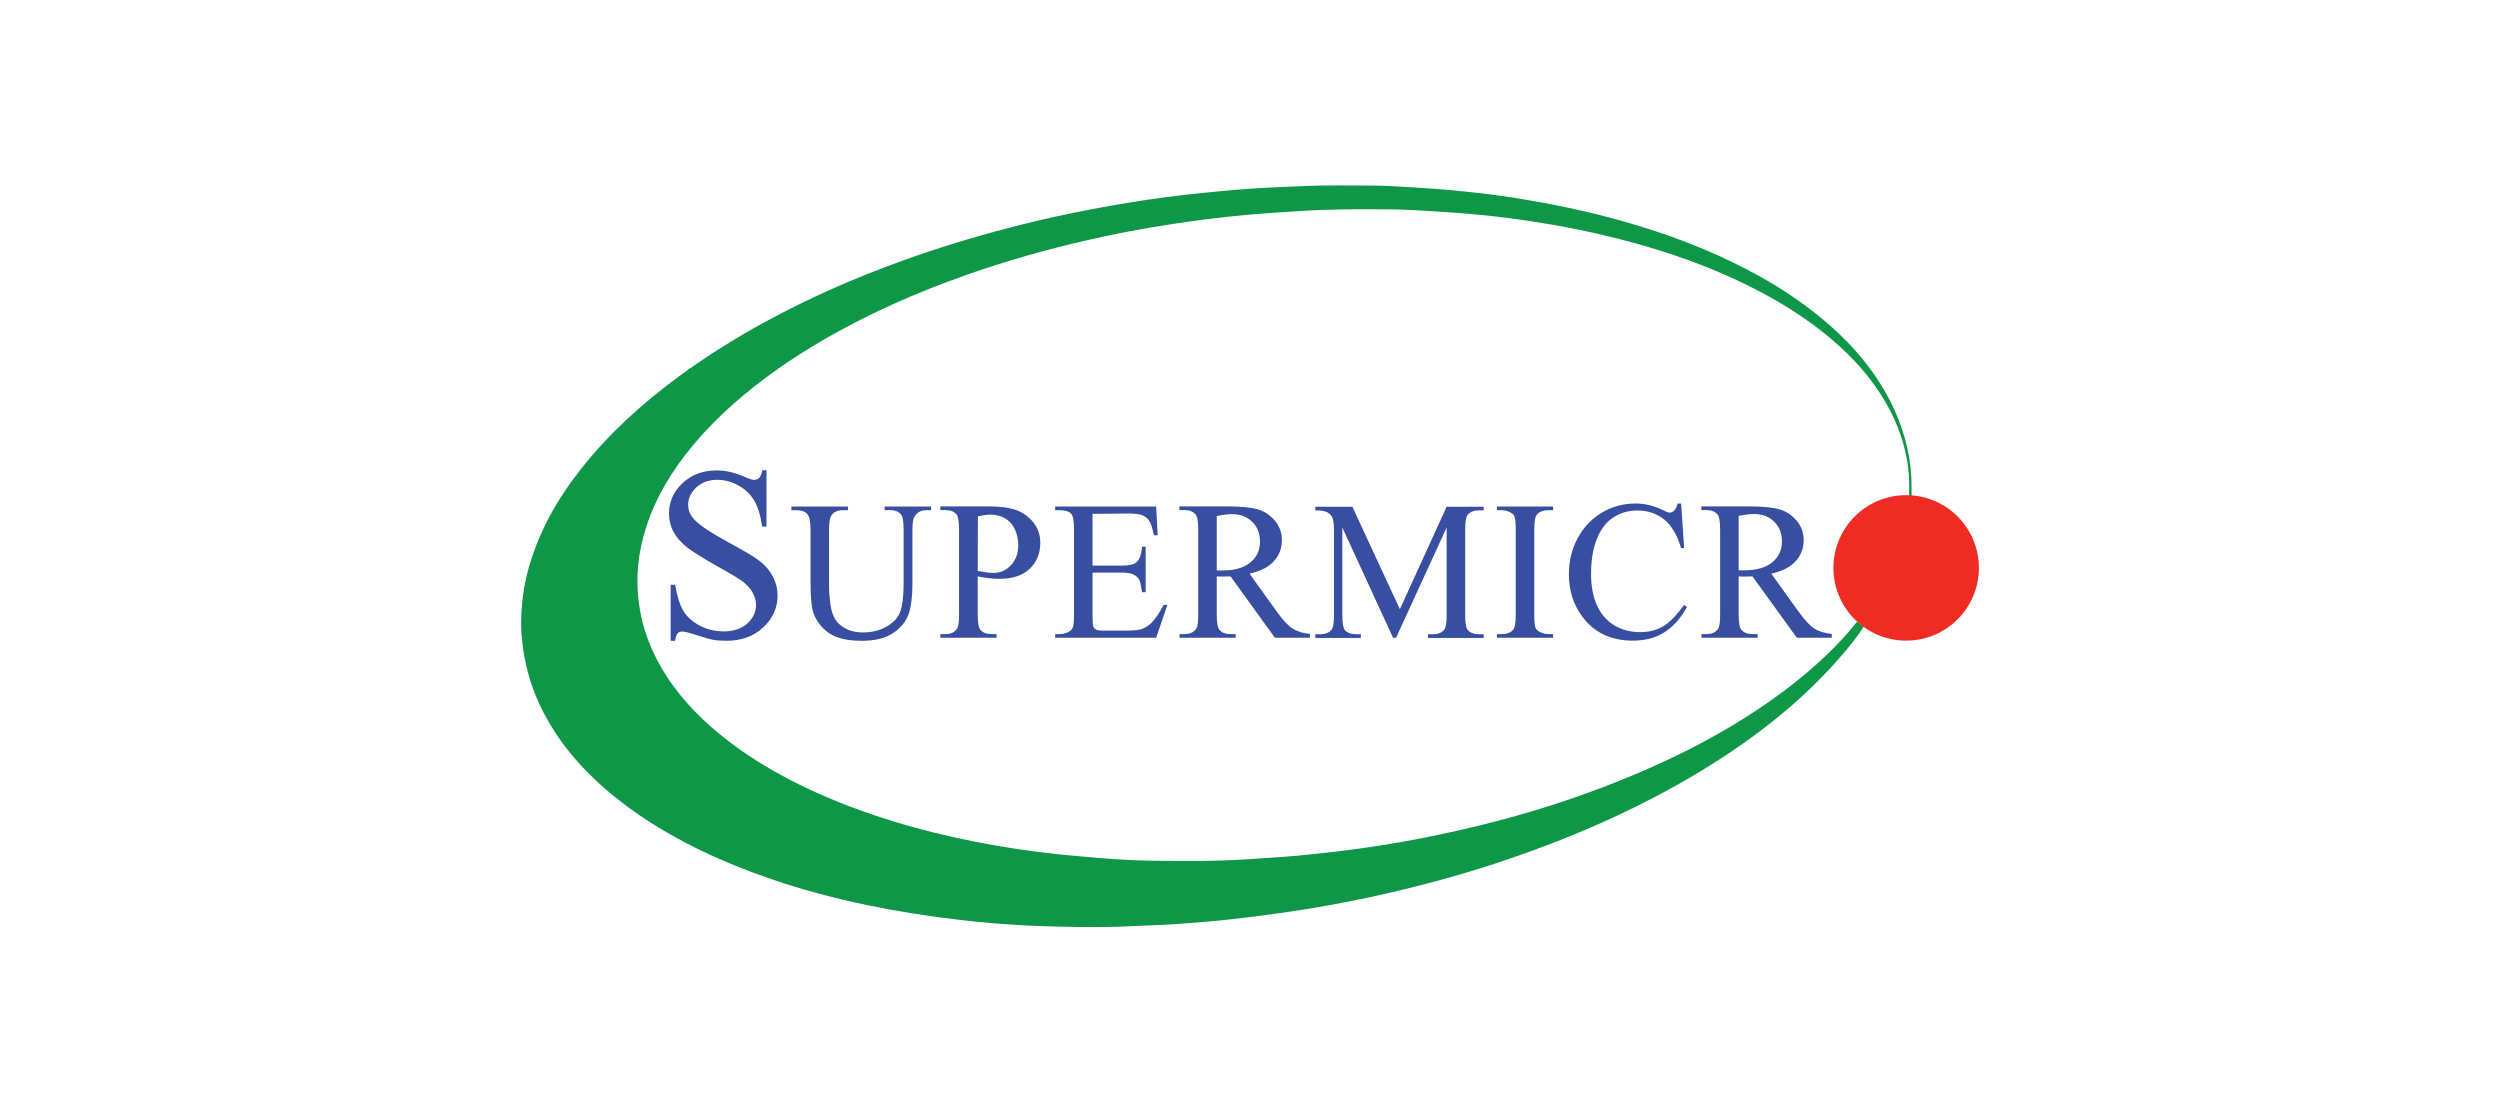
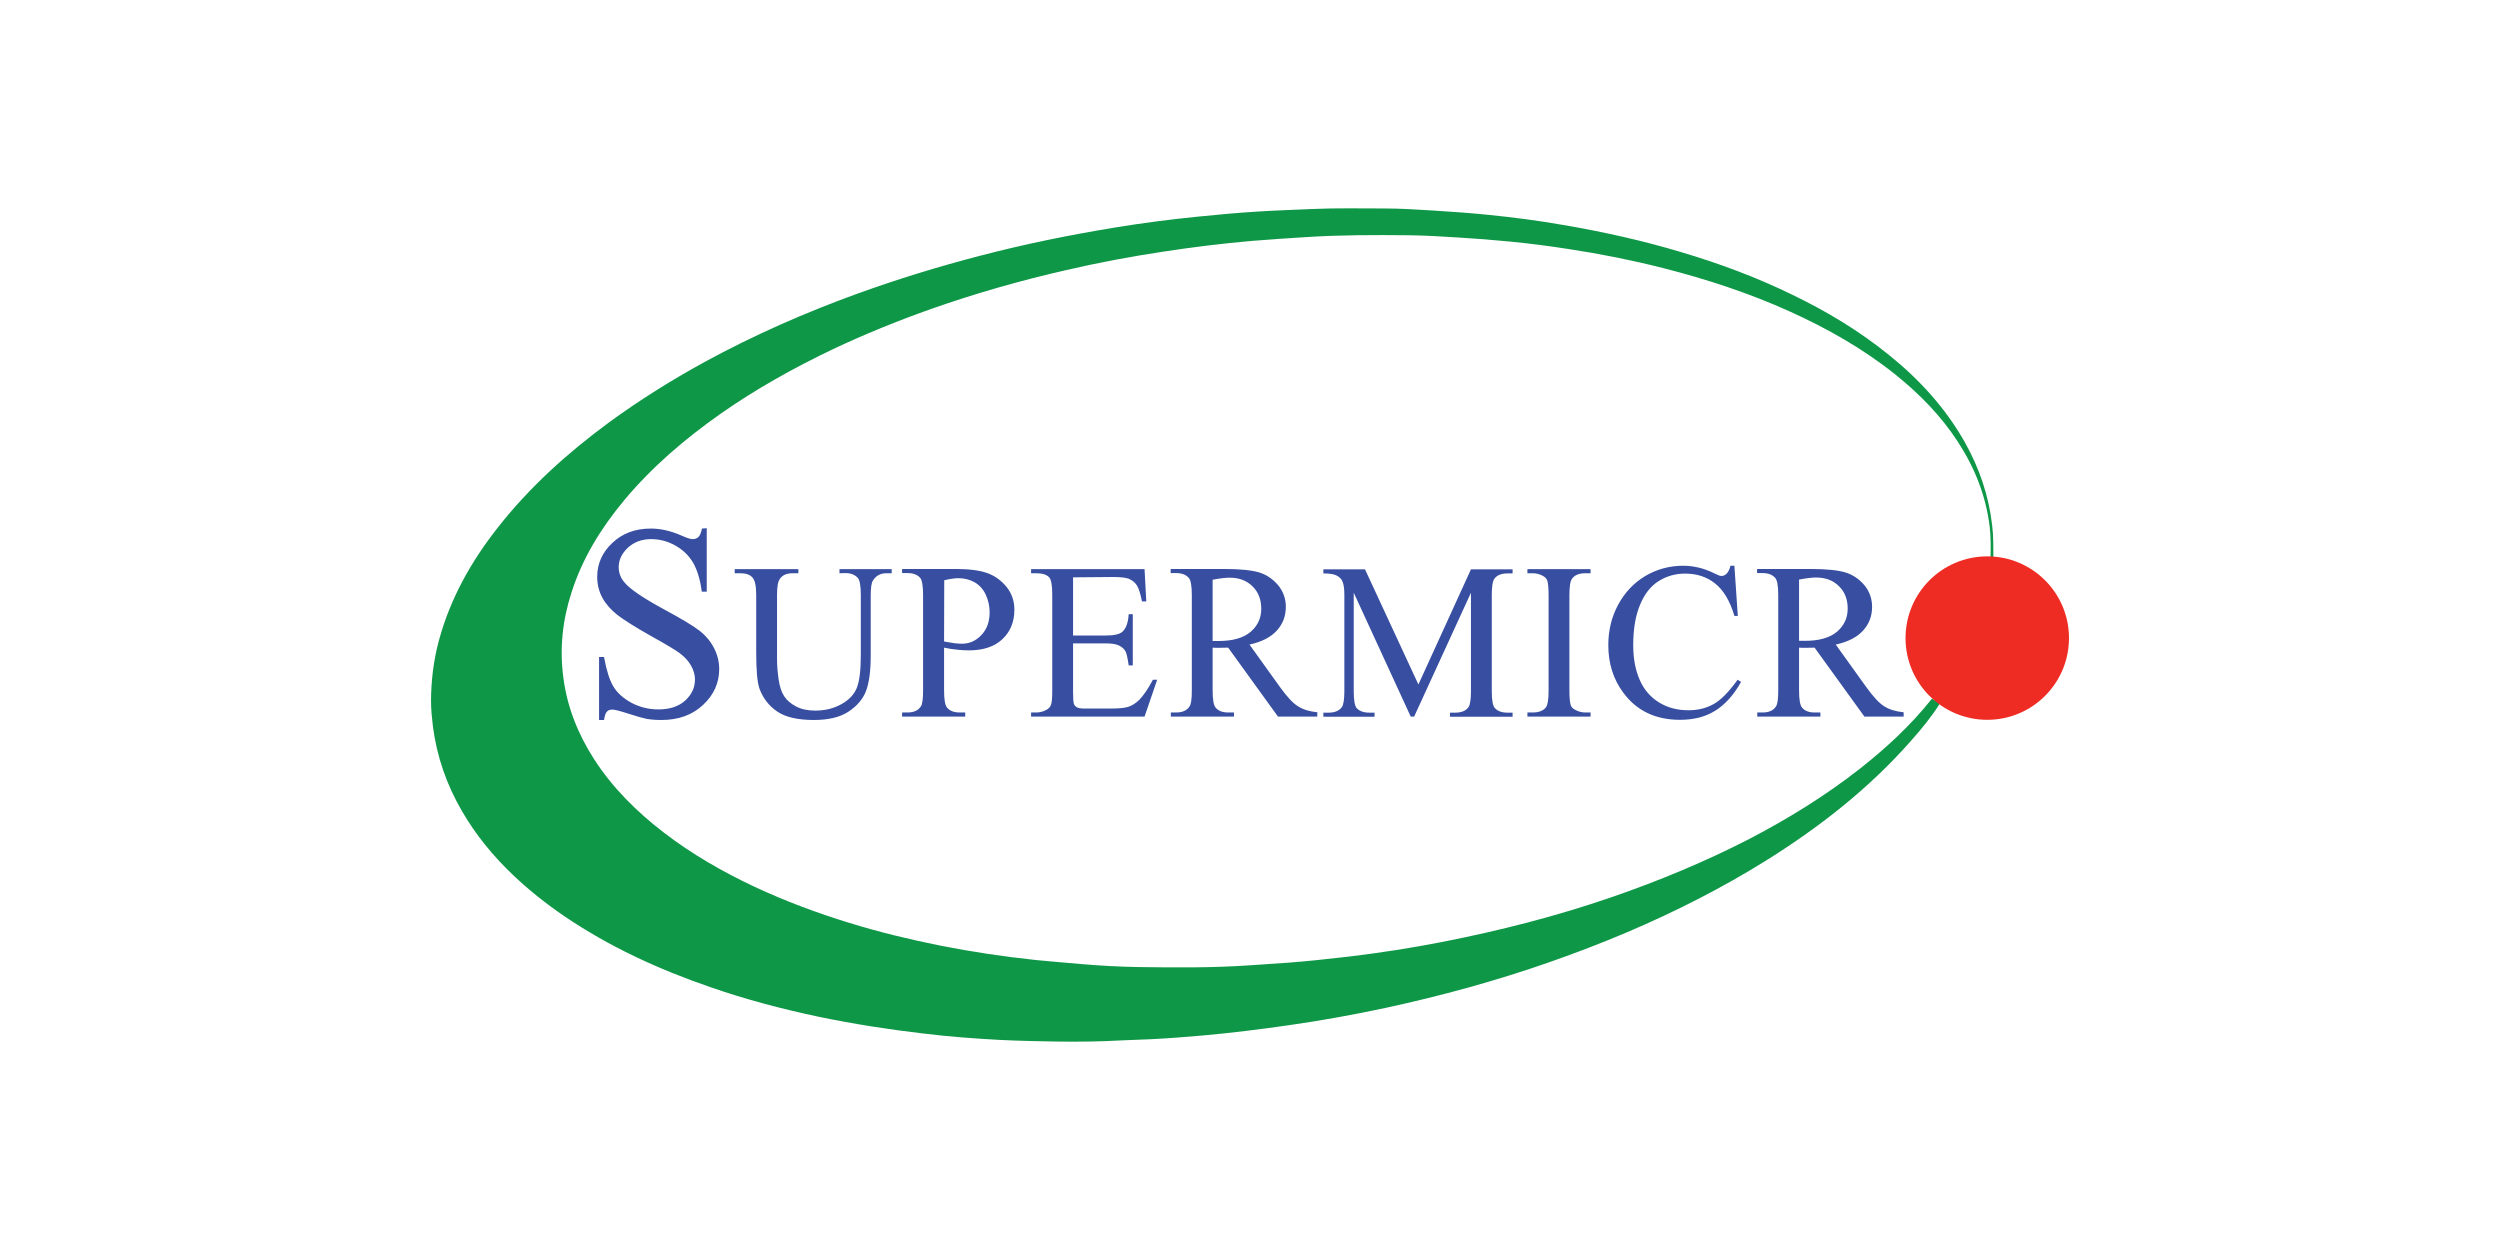
- <svg xmlns="http://www.w3.org/2000/svg" height="534" width="1200" viewBox="-144 -122.102 1248 732.612">
+ <svg xmlns="http://www.w3.org/2000/svg" height="600" width="1200" viewBox="-144 -122.102 1248 732.612">
  <path d="M884.3 290.275c-4.9 7.8-10.7 14.8-16.8 21.7-24.9 28.3-54.3 51.2-86.2 71-12.1 7.5-24.5 14.5-37.1 21-28.5 14.8-58 27.1-88.3 37.7-31.6 11.1-63.9 19.9-96.7 27-18.7 4-37.6 7.4-56.5 10.1-16.7 2.4-33.5 4.5-50.3 6-10.2.9-20.4 1.7-30.6 2.2-5.8.3-11.6.4-17.4.7-12 .7-24 .8-36 .7-11.7-.2-23.5-.4-35.2-1-14.8-.8-29.6-1.9-44.3-3.7-20.6-2.4-41.1-5.6-61.4-9.8-21.7-4.6-43.1-10.2-64-17.5-30.2-10.4-59-23.6-85.5-41.6-10.7-7.3-20.9-15.4-30.3-24.4-11.5-11-21.5-23.2-29.5-37-9-15.4-14.8-32-17.1-49.8-.6-5-1.1-10.1-1.1-15.1.1-11.9 1.5-23.6 4.6-35.1 6.7-24.8 19-46.6 34.8-66.6 18.5-23.5 40.5-43.3 64.5-61 18-13.2 36.9-25 56.4-35.7 28.8-15.7 58.8-28.9 89.7-40.1 23.5-8.5 47.3-15.8 71.5-22.1 26.3-6.9 52.9-12.3 79.8-16.7 15.9-2.6 32-4.7 48.1-6.3 11.8-1.2 23.6-2.3 35.4-3 10.7-.7 21.5-1 32.2-1.5 13.7-.6 27.5-.3 41.3-.3 9.6 0 19.3.6 28.9 1.2 10.7.7 21.4 1.4 32.1 2.5 14.9 1.5 29.7 3.4 44.4 6 23.5 4 46.8 9.2 69.7 16.1 22.1 6.6 43.6 14.6 64.3 24.7 20.4 9.8 39.6 21.4 57.2 35.7 17.7 14.3 32.7 30.8 44 50.7 8.6 15.3 14.1 31.5 16.1 49 .8 6.4.6 12.8.7 19.3-.6.2-1.2.2-1.7-.3.2-6.2.2-12.3-.5-18.5-2.2-18-8.7-34.4-18.6-49.6-9.9-15.3-22.5-28.1-36.7-39.5-19-15.2-39.9-27-62-37-23.9-10.8-48.8-18.9-74.2-25.4-18.2-4.6-36.6-8.3-55.2-11.1-11.5-1.8-23-3.3-34.5-4.4-10.2-1-20.4-1.8-30.6-2.4-9.6-.6-19.2-1.2-28.9-1.3-20-.2-40.1-.2-60.1 1.1-10.5.7-20.9 1.3-31.4 2.2-17.2 1.5-34.4 3.6-51.4 6.2-19.3 2.9-38.5 6.5-57.5 10.9-26.8 6.1-53.1 13.6-79 22.7-19.8 7-39.3 14.9-58.3 23.9-22.8 10.9-44.8 23.2-65.5 37.7-20.7 14.6-39.9 30.9-56.2 50.4-13.6 16.3-24.6 34-31.1 54.4-5.3 16.4-7 33.1-4.7 50.1 2.3 17.2 8.6 32.9 18 47.5 10.9 16.9 25.1 30.9 41 43.1 16.4 12.6 34.4 22.9 53.1 31.7 18 8.4 36.5 15.3 55.4 21.1 17.5 5.4 35.3 9.7 53.2 13.3 18.7 3.7 37.4 6.5 56.4 8.5 8.6.9 17.2 1.5 25.8 2.3 11.3 1 22.7 1.6 34 1.8 21.6.3 43.3.5 65-1l22.2-1.5c12.3-.9 24.6-2.3 36.8-3.7 18.2-2.2 36.2-5 54.1-8.5 33.7-6.6 67-15.1 99.5-26.3 27.5-9.5 54.3-20.6 80.2-33.9 22.9-11.9 44.8-25.4 65.1-41.3 15.5-12.2 29.9-25.5 42.2-41 1.5.4 3.1 1.6 4.7 2.8" fill="#0F9748" />
  <path d="M161.6 187.475v37.2h-2.9c-.9-7.1-2.7-12.8-5.1-17-2.5-4.2-6-7.6-10.5-10.1s-9.2-3.7-14.1-3.7c-5.5 0-10 1.7-13.6 5-3.6 3.4-5.4 7.2-5.4 11.4 0 3.3 1.1 6.3 3.4 9 3.3 4 11.1 9.2 23.4 15.9 10 5.4 16.9 9.5 20.6 12.4 3.7 2.9 6.5 6.3 8.5 10.2 2 3.9 3 8 3 12.3 0 8.1-3.2 15.2-9.5 21-6.3 5.9-14.4 8.8-24.4 8.8-3.1 0-6.1-.2-8.8-.7-1.6-.3-5-1.2-10.2-2.9-5.2-1.7-8.4-2.5-9.8-2.5-1.3 0-2.4.4-3.1 1.2-.8.8-1.3 2.4-1.7 4.9h-2.9v-36.9h2.9c1.4 7.7 3.2 13.5 5.5 17.3 2.3 3.8 5.9 7 10.7 9.6 4.8 2.5 10 3.8 15.7 3.8 6.6 0 11.8-1.7 15.7-5.2 3.8-3.5 5.7-7.6 5.7-12.3 0-2.6-.7-5.3-2.2-8-1.5-2.7-3.7-5.2-6.8-7.5-2.1-1.6-7.7-5-16.9-10.1-9.2-5.2-15.7-9.3-19.6-12.3-3.9-3.1-6.8-6.4-8.8-10.1-2-3.7-3-7.8-3-12.2 0-7.7 3-14.4 8.9-19.9 5.9-5.6 13.4-8.4 22.6-8.4 5.7 0 11.8 1.4 18.1 4.2 3 1.3 5 2 6.3 2 1.4 0 2.5-.4 3.4-1.2.9-.8 1.6-2.5 2.1-5l2.8-.2m77.8 26.4v-2.4H270v2.4h-3.2c-3.4 0-6 1.4-7.8 4.3-.9 1.3-1.3 4.4-1.3 9.2v35c0 8.7-.9 15.4-2.6 20.1-1.7 4.8-5.1 8.9-10.1 12.3-5 3.4-11.9 5.1-20.5 5.1-9.4 0-16.6-1.6-21.5-4.9-4.9-3.3-8.3-7.7-10.4-13.2-1.4-3.8-2-10.9-2-21.3v-33.7c0-5.3-.7-8.8-2.2-10.4-1.5-1.7-3.8-2.5-7.1-2.5H178v-2.4h37.3v2.4H212c-3.6 0-6.1 1.1-7.6 3.4-1.1 1.5-1.6 4.7-1.6 9.5v37.6c0 3.4.3 7.2.9 11.5.6 4.3 1.7 7.7 3.3 10.1 1.6 2.4 3.9 4.4 7 6 3 1.6 6.8 2.4 11.2 2.4 5.6 0 10.7-1.2 15.2-3.7s7.5-5.6 9.1-9.5c1.6-3.8 2.4-10.3 2.4-19.5v-35c0-5.4-.6-8.8-1.8-10.1-1.7-1.9-4.1-2.8-7.4-2.8l-3.3.1m61.3 43.6v25.1c0 5.4.6 8.8 1.8 10.1 1.6 1.9 4.1 2.8 7.3 2.8h3.3v2.4h-37v-2.4h3.2c3.7 0 6.3-1.2 7.8-3.6.9-1.3 1.3-4.4 1.3-9.4v-55.8c0-5.4-.6-8.8-1.7-10.1-1.7-1.9-4.1-2.8-7.4-2.8h-3.2v-2.4h31.6c7.7 0 13.8.8 18.3 2.4 4.5 1.6 8.2 4.3 11.3 8.1 3.1 3.8 4.6 8.3 4.6 13.4 0 7-2.3 12.8-7 17.2-4.6 4.4-11.2 6.6-19.7 6.6-2.1 0-4.3-.1-6.7-.4-2.5-.2-5.1-.6-7.8-1.2m0-3.6c2.2.4 4.2.7 6 1 1.7.2 3.2.3 4.5.3 4.4 0 8.2-1.7 11.4-5.1 3.2-3.4 4.8-7.8 4.8-13.3 0-3.7-.8-7.2-2.3-10.4-1.5-3.2-3.7-5.6-6.5-7.2-2.8-1.6-6-2.4-9.5-2.4-2.2 0-4.9.4-8.3 1.2zm75.6-37.6v34.1h19c4.9 0 8.2-.7 9.9-2.2 2.2-2 3.4-5.4 3.7-10.3h2.4v30h-2.4c-.6-4.2-1.2-6.9-1.8-8.1-.8-1.5-2-2.6-3.8-3.5-1.7-.9-4.4-1.3-8-1.3h-19v28.5c0 3.8.2 6.1.5 7 .3.8.9 1.5 1.8 2 .8.5 2.5.7 4.8.7H398c4.9 0 8.4-.3 10.6-1 2.2-.7 4.3-2 6.4-4 2.6-2.6 5.3-6.6 8.1-11.9h2.5l-7.4 21.6h-66.5v-2.4h3.1c2 0 4-.5 5.8-1.5 1.4-.7 2.3-1.7 2.8-3.1.5-1.4.7-4.1.7-8.3v-56.1c0-5.5-.6-8.8-1.7-10.1-1.5-1.7-4.1-2.5-7.6-2.5h-3.1v-2.4h66.5l1 18.9h-2.5c-.9-4.5-1.9-7.7-3-9.4-1.1-1.7-2.7-3-4.8-3.9-1.7-.6-4.7-1-9-1zm143.1 81.6h-23l-29.2-40.4c-2.2.1-3.9.1-5.3.1h-1.8c-.6 0-1.3-.1-2-.1v25.1c0 5.4.6 8.8 1.8 10.1 1.6 1.9 4 2.8 7.3 2.8h3.4v2.4h-37v-2.4h3.2c3.6 0 6.3-1.2 7.8-3.6.9-1.3 1.3-4.4 1.3-9.4v-55.8c0-5.4-.6-8.8-1.8-10.1-1.7-1.9-4.1-2.8-7.4-2.8h-3.2v-2.4H465c9.2 0 15.9.7 20.3 2 4.3 1.3 8 3.8 11.1 7.4 3 3.6 4.6 7.9 4.6 12.8 0 5.3-1.7 9.9-5.2 13.8-3.5 3.9-8.8 6.7-16.1 8.3l17.8 24.8c4.1 5.7 7.6 9.5 10.5 11.3 2.9 1.9 6.7 3.1 11.5 3.6l-.1 2.5m-61.3-44.3h3.6c8.2 0 14.4-1.8 18.6-5.3 4.2-3.6 6.3-8.1 6.3-13.6 0-5.4-1.7-9.8-5.1-13.1-3.4-3.4-7.8-5.1-13.4-5.1-2.5 0-5.8.4-10 1.2v35.9m116.1 44.3l-33.4-72.6v57.7c0 5.3.6 8.6 1.7 9.9 1.6 1.8 4.1 2.7 7.4 2.7h3.1v2.4h-30v-2.4h3.1c3.6 0 6.2-1.1 7.8-3.3.9-1.4 1.4-4.5 1.4-9.3v-56.4c0-3.8-.4-6.6-1.3-8.3-.6-1.2-1.7-2.3-3.3-3.1-1.6-.8-4.1-1.2-7.7-1.2v-2.4h24.4l31.3 67.5 30.8-67.5h24.4v2.4h-3c-3.7 0-6.3 1.1-7.8 3.3-.9 1.4-1.4 4.5-1.4 9.3v56.4c0 5.3.6 8.6 1.8 9.9 1.6 1.8 4.1 2.7 7.4 2.7h3v2.4h-36.7v-2.4h3.1c3.7 0 6.3-1.1 7.8-3.3.9-1.4 1.4-4.5 1.4-9.3v-57.7l-33.3 72.6h-2m105.4-2.4v2.4h-37v-2.4h3.1c3.6 0 6.2-1 7.8-3.1 1-1.4 1.5-4.6 1.5-9.8v-55.8c0-4.4-.3-7.3-.8-8.7-.4-1.1-1.3-2-2.6-2.7-1.9-1-3.8-1.5-5.9-1.5h-3.1v-2.4h37v2.4h-3.1c-3.5 0-6.1 1-7.7 3.1-1.1 1.4-1.6 4.6-1.6 9.8v55.8c0 4.4.3 7.3.8 8.7.4 1.1 1.3 2 2.7 2.7 1.8 1 3.8 1.5 5.8 1.5h3.1m84.3-85.9l2 29.3h-2c-2.6-8.8-6.4-15.1-11.3-19-4.9-3.9-10.7-5.8-17.6-5.8-5.7 0-10.9 1.5-15.5 4.4-4.6 2.9-8.3 7.5-10.9 13.9-2.7 6.4-4 14.3-4 23.7 0 7.8 1.3 14.6 3.8 20.3 2.5 5.7 6.3 10.1 11.3 13.2 5 3.1 10.8 4.6 17.2 4.6 5.6 0 10.5-1.2 14.8-3.6 4.3-2.4 9-7.2 14.1-14.3l2 1.3c-4.3 7.7-9.4 13.3-15.2 16.9-5.8 3.6-12.6 5.3-20.6 5.3-14.3 0-25.4-5.3-33.2-15.9-5.9-7.9-8.8-17.2-8.8-27.9 0-8.6 1.9-16.5 5.8-23.7 3.9-7.2 9.2-12.8 15.9-16.8 6.8-4 14.2-6 22.2-6 6.2 0 12.4 1.5 18.5 4.6 1.8.9 3.1 1.4 3.8 1.4 1.1 0 2.1-.4 3-1.2 1.1-1.1 1.9-2.7 2.4-4.8h2.3m99.2 88.4h-23l-29.2-40.4c-2.2.1-3.9.1-5.3.1h-1.8c-.6 0-1.3-.1-2-.1v25.1c0 5.4.6 8.8 1.8 10.1 1.6 1.9 4 2.8 7.3 2.8h3.4v2.4h-37v-2.4h3.2c3.7 0 6.3-1.2 7.8-3.6.9-1.3 1.3-4.4 1.3-9.4v-55.8c0-5.4-.6-8.8-1.8-10.1-1.7-1.9-4.1-2.8-7.4-2.8h-3.2v-2.4h31.4c9.2 0 15.9.7 20.3 2 4.3 1.3 8 3.8 11.1 7.4 3 3.6 4.6 7.9 4.6 12.8 0 5.3-1.7 9.9-5.2 13.8-3.5 3.9-8.8 6.7-16.1 8.3l17.8 24.8c4.1 5.7 7.6 9.5 10.5 11.3 2.9 1.9 6.7 3.1 11.5 3.6zm-61.3-44.4h3.6c8.2 0 14.4-1.8 18.6-5.3 4.2-3.6 6.3-8.1 6.3-13.6 0-5.4-1.7-9.8-5.1-13.1-3.4-3.4-7.8-5.1-13.4-5.1-2.5 0-5.8.4-10 1.2z" fill="#374EA1" />
  <circle r="47.9" cy="251.875" cx="912.1" fill="#EE2C24" />
</svg>
